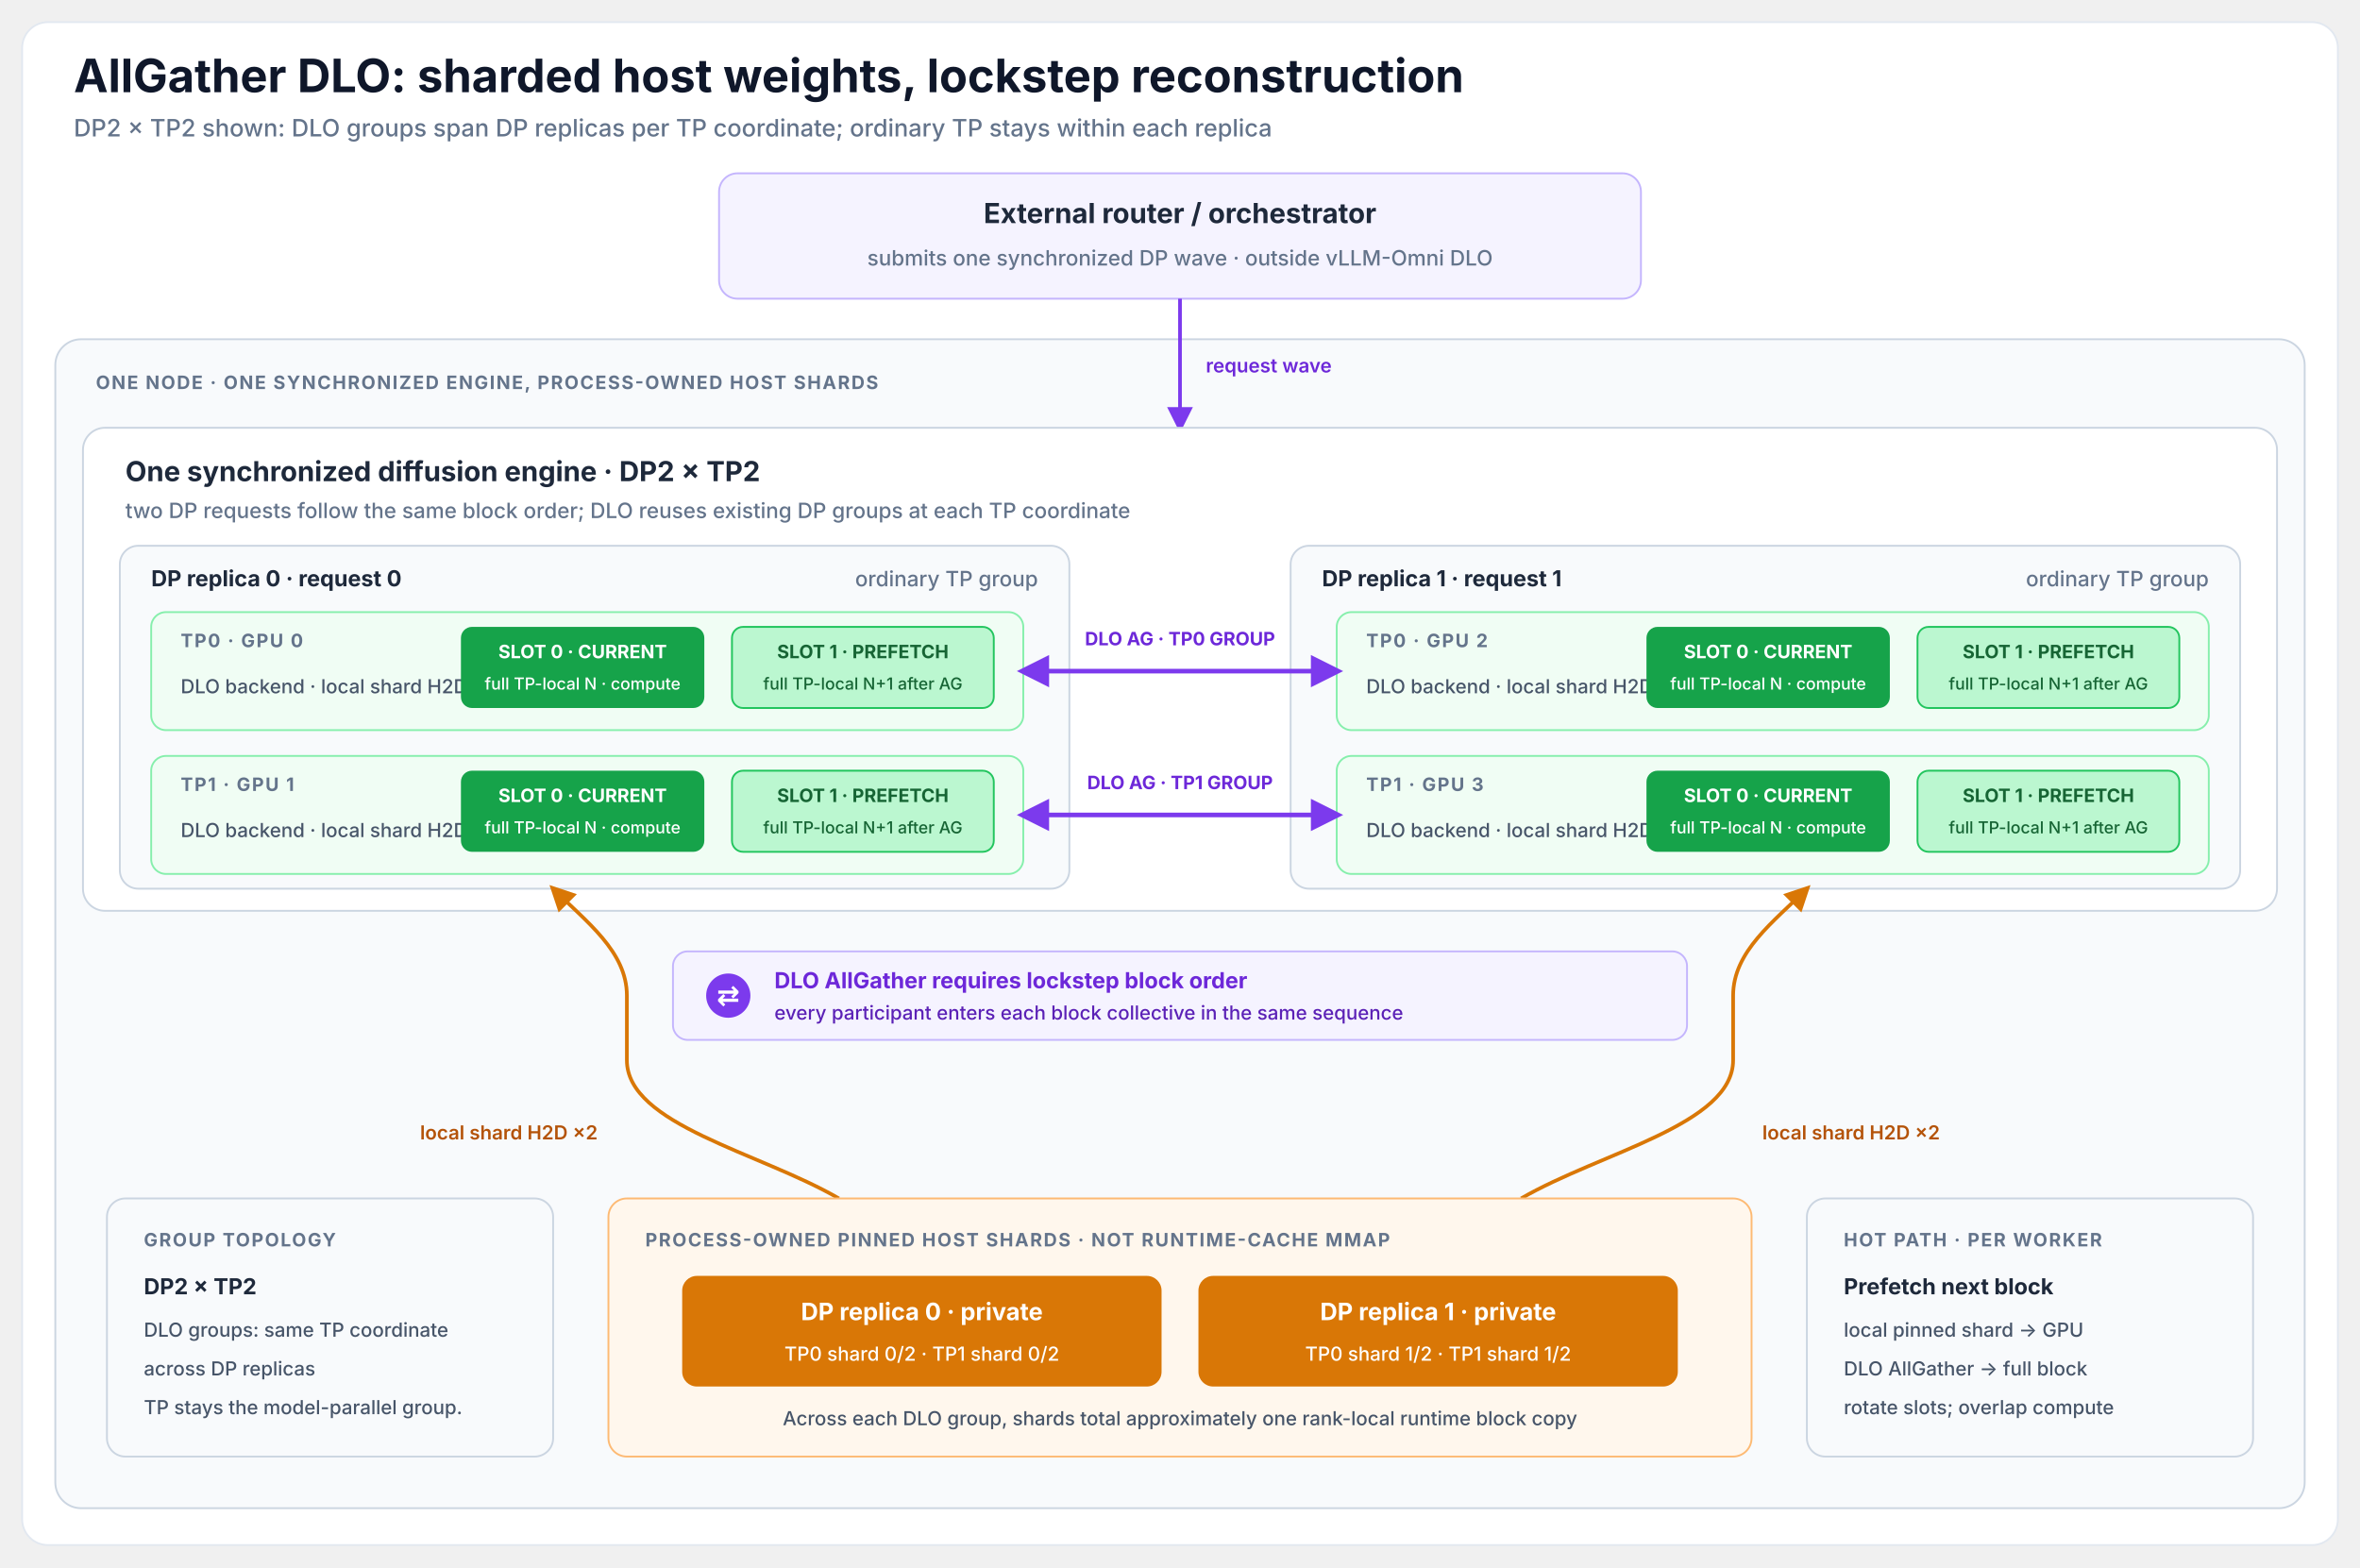
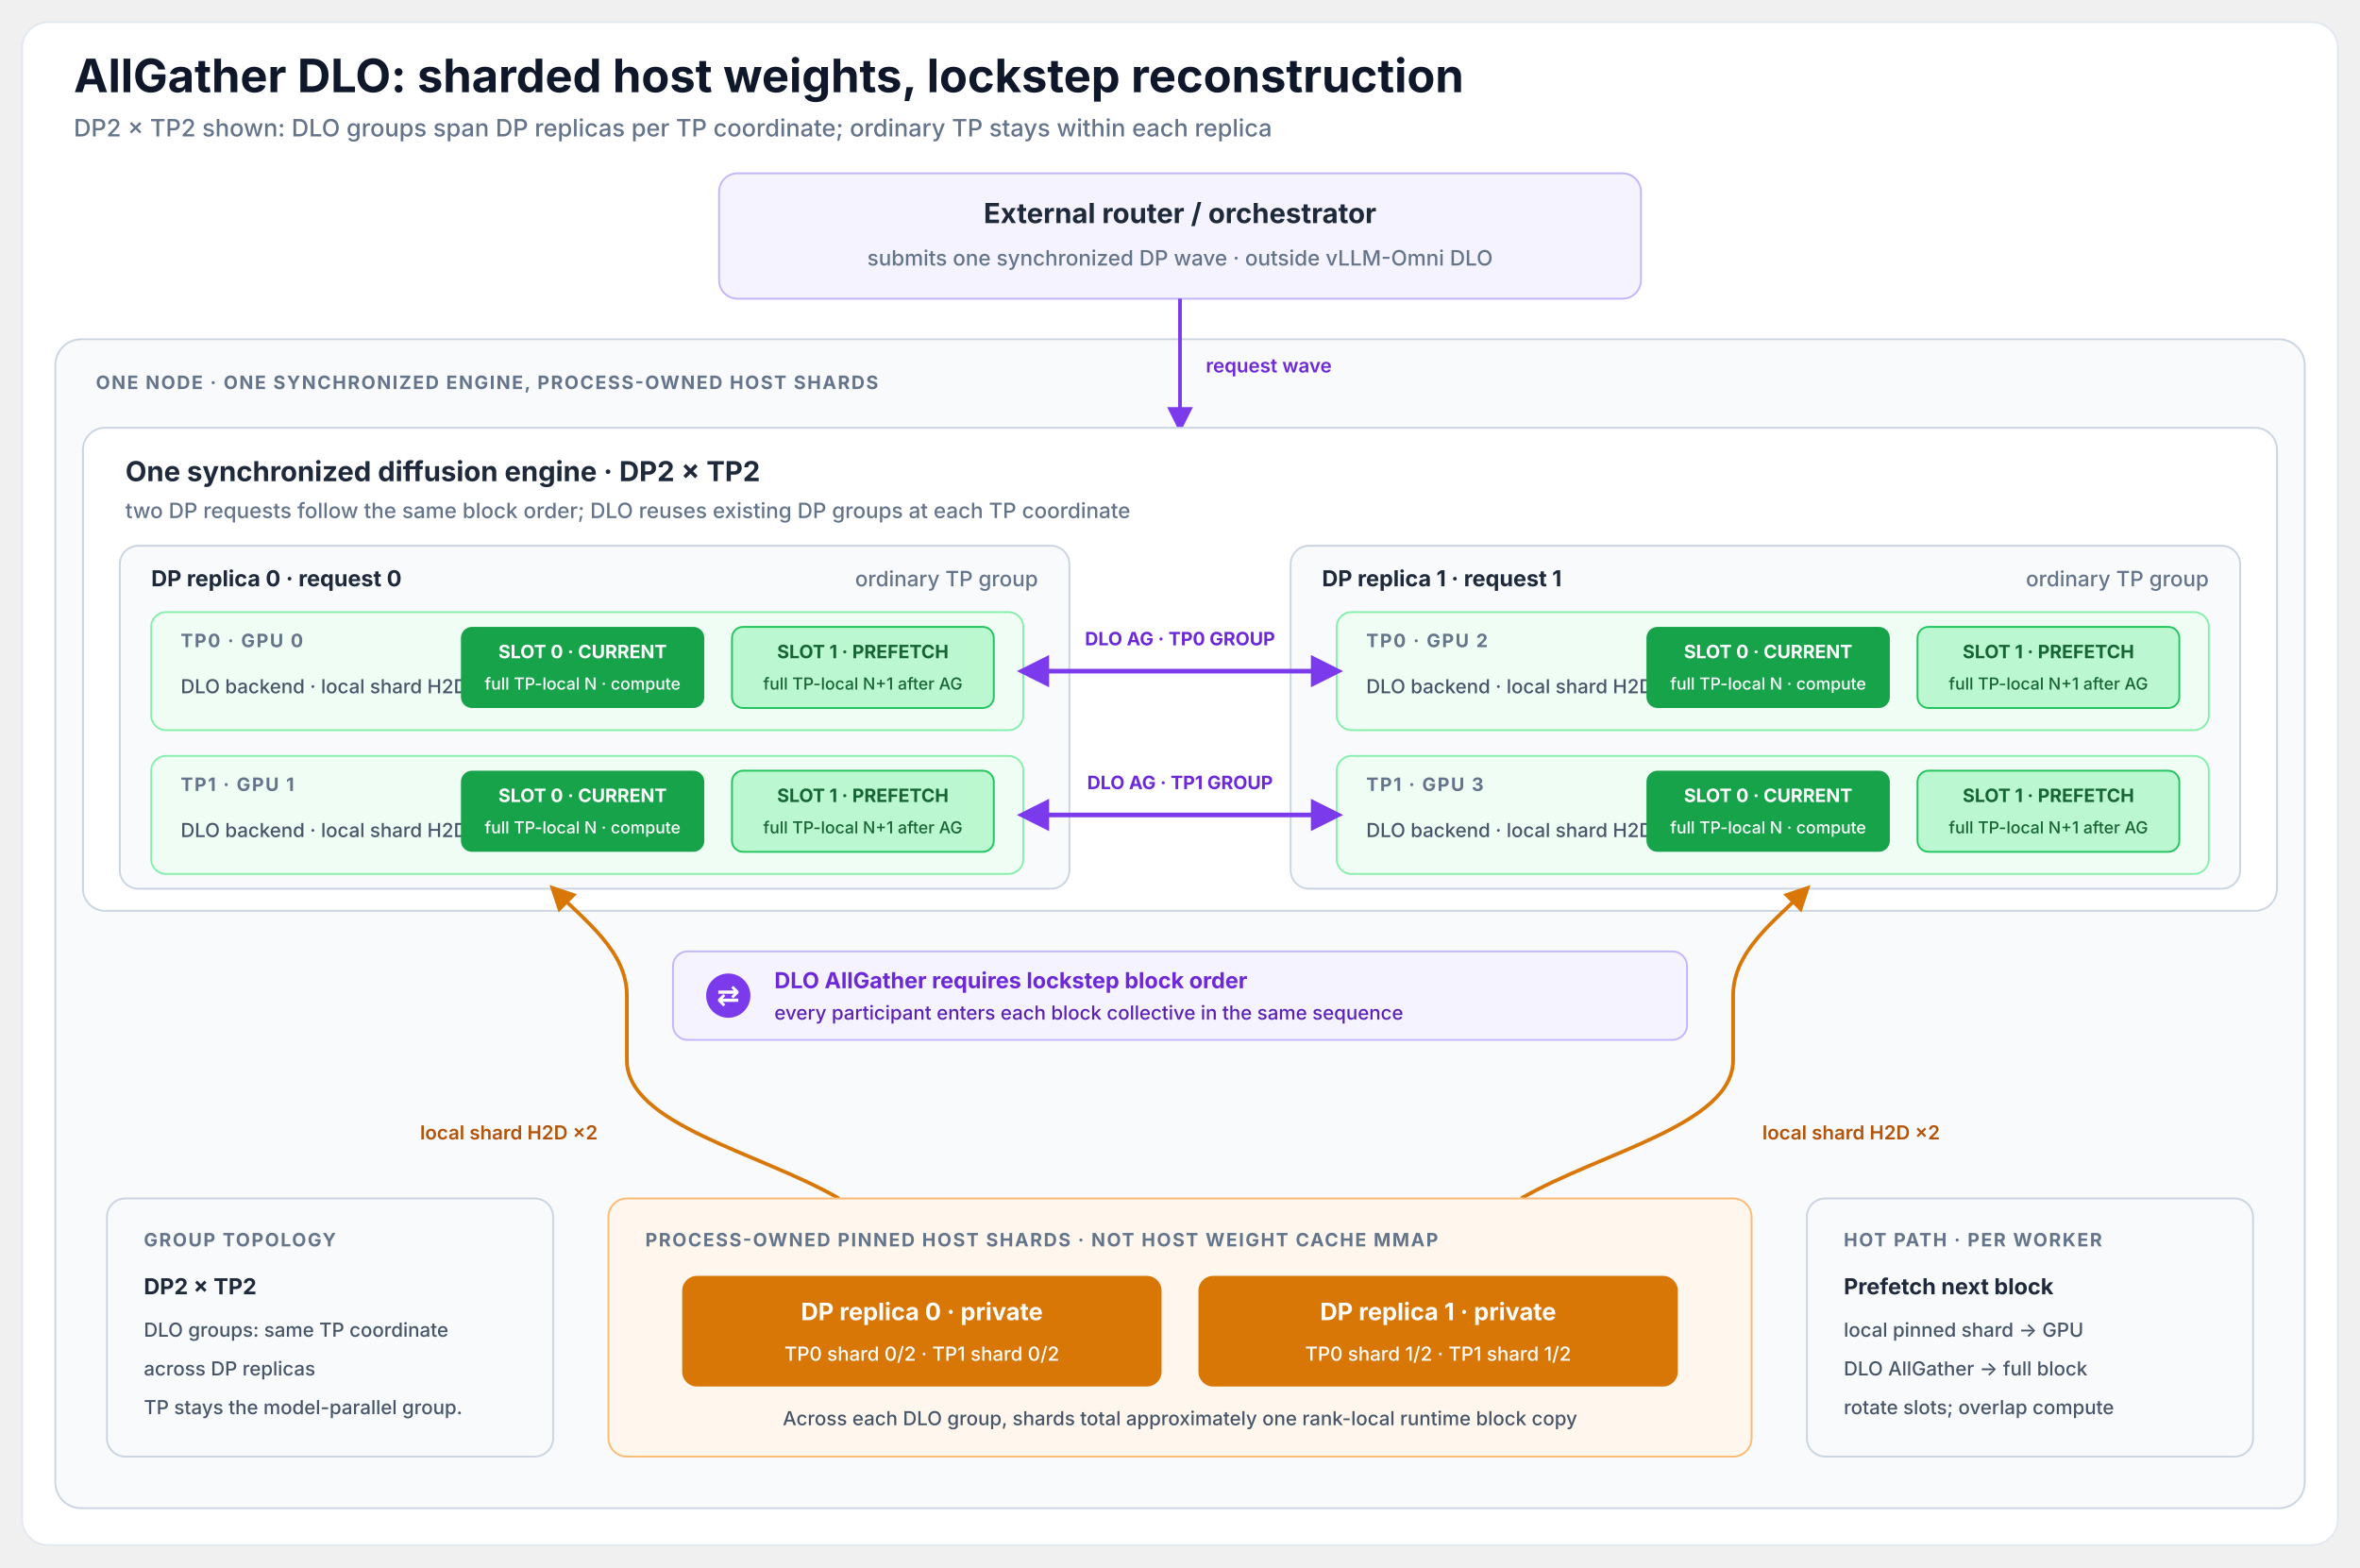
<svg xmlns="http://www.w3.org/2000/svg" width="1280" height="850" viewBox="0 0 1280 850" role="img" aria-labelledby="title desc">
  <defs>
    <marker id="request-arrow" viewBox="0 0 10 10" refX="8" refY="5" markerWidth="7" markerHeight="7" orient="auto">
      <path d="M 0 0 L 10 5 L 0 10 z" fill="#7c3aed" />
    </marker>
    <marker id="h2d-arrow" viewBox="0 0 10 10" refX="8" refY="5" markerWidth="7" markerHeight="7" orient="auto">
      <path d="M 0 0 L 10 5 L 0 10 z" fill="#d97706" />
    </marker>
    <marker id="collective-arrow" viewBox="0 0 10 10" refX="8" refY="5" markerWidth="7" markerHeight="7" orient="auto-start-reverse">
      <path d="M 0 0 L 10 5 L 0 10 z" fill="#7c3aed" />
    </marker>
    <style>
      .canvas { fill: #ffffff; stroke: #e2e8f0; }
      .node { fill: #f8fafc; stroke: #cbd5e1; }
      .engine { fill: #ffffff; stroke: #cbd5e1; }
      .replica { fill: #f8fafc; stroke: #cbd5e1; }
      .router { fill: #f5f3ff; stroke: #c4b5fd; }
      .scope { fill: #f8fafc; stroke: #cbd5e1; }
      .host { fill: #fff7ed; stroke: #fdba74; }
      .shard { fill: #d97706; }
      .gpu { fill: #f0fdf4; stroke: #86efac; }
      .slot-current { fill: #16a34a; }
      .slot-next { fill: #bbf7d0; stroke: #22c55e; }
      .lockstep { fill: #f5f3ff; stroke: #c4b5fd; }
      .title { font: 700 25px system-ui, -apple-system, Segoe UI, sans-serif; fill: #0f172a; }
      .subtitle { font: 500 13px system-ui, -apple-system, Segoe UI, sans-serif; fill: #64748b; }
      .section { font: 700 15px system-ui, -apple-system, Segoe UI, sans-serif; fill: #1e293b; }
      .section-sub { font: 500 11.5px system-ui, -apple-system, Segoe UI, sans-serif; fill: #64748b; }
      .eyebrow { font: 700 10px system-ui, -apple-system, Segoe UI, sans-serif; letter-spacing: .8px; fill: #64748b; }
      .box-title { font: 700 12px system-ui, -apple-system, Segoe UI, sans-serif; fill: #1e293b; }
      .box-text { font: 500 10.5px system-ui, -apple-system, Segoe UI, sans-serif; fill: #475569; }
      .shard-title { font: 700 13px system-ui, -apple-system, Segoe UI, sans-serif; fill: #ffffff; }
      .shard-text { font: 500 10.5px system-ui, -apple-system, Segoe UI, sans-serif; fill: #ffffff; }
      .slot-title { font: 700 10px system-ui, -apple-system, Segoe UI, sans-serif; fill: #ffffff; }
      .slot-text { font: 500 9px system-ui, -apple-system, Segoe UI, sans-serif; fill: #ffffff; }
      .slot-next-title { font: 700 10px system-ui, -apple-system, Segoe UI, sans-serif; fill: #166534; }
      .slot-next-text { font: 500 9px system-ui, -apple-system, Segoe UI, sans-serif; fill: #166534; }
      .request-label { font: 600 10.5px system-ui, -apple-system, Segoe UI, sans-serif; fill: #6d28d9; }
      .h2d-label { font: 600 10.5px system-ui, -apple-system, Segoe UI, sans-serif; fill: #b45309; }
      .collective-label { font: 700 10px system-ui, -apple-system, Segoe UI, sans-serif; fill: #6d28d9; }
      .lock-title { font: 700 12px system-ui, -apple-system, Segoe UI, sans-serif; fill: #6d28d9; }
      .lock-text { font: 500 10.5px system-ui, -apple-system, Segoe UI, sans-serif; fill: #5b21b6; }
      .request-path { fill: none; stroke: #7c3aed; stroke-width: 2; marker-end: url(#request-arrow); }
      .h2d-path { fill: none; stroke: #d97706; stroke-width: 2; marker-end: url(#h2d-arrow); }
      .collective-path { fill: none; stroke: #7c3aed; stroke-width: 2.5; marker-start: url(#collective-arrow); marker-end: url(#collective-arrow); }
    </style>
  </defs>
  <rect x="12" y="12" width="1256" height="826" rx="14" class="canvas" />
  <text id="title-text" x="40" y="50" class="title">AllGather DLO: sharded host weights, lockstep reconstruction</text>
  <text x="40" y="74" class="subtitle">DP2 × TP2 shown: DLO groups span DP replicas per TP coordinate; ordinary TP stays within each replica</text>
  <rect x="390" y="94" width="500" height="68" rx="10" class="router" />
  <text x="640" y="121" text-anchor="middle" class="section">External router / orchestrator</text>
  <text x="640" y="144" text-anchor="middle" class="section-sub">submits one synchronized DP wave · outside vLLM-Omni DLO</text>
  <rect x="30" y="184" width="1220" height="634" rx="14" class="node" />
  <text x="52" y="211" class="eyebrow">ONE NODE · ONE SYNCHRONIZED ENGINE, PROCESS-OWNED HOST SHARDS</text>
  <path d="M 640 162 L 640 232" class="request-path" />
  <text x="654" y="202" class="request-label">request wave</text>
  <rect x="45" y="232" width="1190" height="262" rx="12" class="engine" />
  <text x="68" y="261" class="section">One synchronized diffusion engine · DP2 × TP2</text>
  <text x="68" y="281" class="section-sub">two DP requests follow the same block order; DLO reuses existing DP groups at each TP coordinate</text>
  <rect x="65" y="296" width="515" height="186" rx="10" class="replica" />
  <text x="82" y="318" class="box-title">DP replica 0 · request 0</text>
  <text x="563" y="318" text-anchor="end" class="section-sub">ordinary TP group</text>
  <rect x="82" y="332" width="473" height="64" rx="8" class="gpu" />
  <text x="98" y="351" class="eyebrow">TP0 · GPU 0</text>
  <text x="98" y="376" class="box-text">DLO backend · local shard H2D</text>
  <rect x="250" y="340" width="132" height="44" rx="6" class="slot-current" />
  <text x="316" y="357" text-anchor="middle" class="slot-title">SLOT 0 · CURRENT</text>
  <text x="316" y="374" text-anchor="middle" class="slot-text">full TP-local N · compute</text>
  <rect x="397" y="340" width="142" height="44" rx="6" class="slot-next" />
  <text x="468" y="357" text-anchor="middle" class="slot-next-title">SLOT 1 · PREFETCH</text>
  <text x="468" y="374" text-anchor="middle" class="slot-next-text">full TP-local N+1 after AG</text>
  <rect x="82" y="410" width="473" height="64" rx="8" class="gpu" />
  <text x="98" y="429" class="eyebrow">TP1 · GPU 1</text>
  <text x="98" y="454" class="box-text">DLO backend · local shard H2D</text>
  <rect x="250" y="418" width="132" height="44" rx="6" class="slot-current" />
  <text x="316" y="435" text-anchor="middle" class="slot-title">SLOT 0 · CURRENT</text>
  <text x="316" y="452" text-anchor="middle" class="slot-text">full TP-local N · compute</text>
  <rect x="397" y="418" width="142" height="44" rx="6" class="slot-next" />
  <text x="468" y="435" text-anchor="middle" class="slot-next-title">SLOT 1 · PREFETCH</text>
  <text x="468" y="452" text-anchor="middle" class="slot-next-text">full TP-local N+1 after AG</text>
  <rect x="700" y="296" width="515" height="186" rx="10" class="replica" />
  <text x="717" y="318" class="box-title">DP replica 1 · request 1</text>
  <text x="1198" y="318" text-anchor="end" class="section-sub">ordinary TP group</text>
  <rect x="725" y="332" width="473" height="64" rx="8" class="gpu" />
  <text x="741" y="351" class="eyebrow">TP0 · GPU 2</text>
  <text x="741" y="376" class="box-text">DLO backend · local shard H2D</text>
  <rect x="893" y="340" width="132" height="44" rx="6" class="slot-current" />
  <text x="959" y="357" text-anchor="middle" class="slot-title">SLOT 0 · CURRENT</text>
  <text x="959" y="374" text-anchor="middle" class="slot-text">full TP-local N · compute</text>
  <rect x="1040" y="340" width="142" height="44" rx="6" class="slot-next" />
  <text x="1111" y="357" text-anchor="middle" class="slot-next-title">SLOT 1 · PREFETCH</text>
  <text x="1111" y="374" text-anchor="middle" class="slot-next-text">full TP-local N+1 after AG</text>
  <rect x="725" y="410" width="473" height="64" rx="8" class="gpu" />
  <text x="741" y="429" class="eyebrow">TP1 · GPU 3</text>
  <text x="741" y="454" class="box-text">DLO backend · local shard H2D</text>
  <rect x="893" y="418" width="132" height="44" rx="6" class="slot-current" />
  <text x="959" y="435" text-anchor="middle" class="slot-title">SLOT 0 · CURRENT</text>
  <text x="959" y="452" text-anchor="middle" class="slot-text">full TP-local N · compute</text>
  <rect x="1040" y="418" width="142" height="44" rx="6" class="slot-next" />
  <text x="1111" y="435" text-anchor="middle" class="slot-next-title">SLOT 1 · PREFETCH</text>
  <text x="1111" y="452" text-anchor="middle" class="slot-next-text">full TP-local N+1 after AG</text>
  <text x="640" y="350" text-anchor="middle" class="collective-label">DLO AG · TP0 GROUP</text>
  <path d="M 555 364 L 725 364" class="collective-path" />
  <text x="640" y="428" text-anchor="middle" class="collective-label">DLO AG · TP1 GROUP</text>
  <path d="M 555 442 L 725 442" class="collective-path" />
  <rect x="365" y="516" width="550" height="48" rx="8" class="lockstep" />
  <circle cx="395" cy="540" r="12" fill="#7c3aed" />
  <text x="395" y="545" text-anchor="middle" font-family="system-ui, sans-serif" font-size="15" font-weight="700" fill="#ffffff">⇄</text>
  <text x="420" y="536" class="lock-title">DLO AllGather requires lockstep block order</text>
  <text x="420" y="553" class="lock-text">every participant enters each block collective in the same sequence</text>
  <path d="M 455 650 C 412 625, 340 610, 340 575 L 340 540 C 340 516, 318 500, 300 482" class="h2d-path" />
  <text x="276" y="618" text-anchor="middle" class="h2d-label">local shard H2D ×2</text>
  <path d="M 825 650 C 868 625, 940 610, 940 575 L 940 540 C 940 516, 962 500, 980 482" class="h2d-path" />
  <text x="1004" y="618" text-anchor="middle" class="h2d-label">local shard H2D ×2</text>
  <rect x="58" y="650" width="242" height="140" rx="10" class="scope" />
  <text x="78" y="676" class="eyebrow">GROUP TOPOLOGY</text>
  <text x="78" y="702" class="box-title">DP2 × TP2</text>
  <text x="78" y="725" class="box-text">DLO groups: same TP coordinate</text>
  <text x="78" y="746" class="box-text">across DP replicas</text>
  <text x="78" y="767" class="box-text">TP stays the model-parallel group.</text>
  <rect x="330" y="650" width="620" height="140" rx="10" class="host" />
-   <text x="350" y="676" class="eyebrow">PROCESS-OWNED PINNED HOST SHARDS · NOT RUNTIME-CACHE MMAP</text>
+   <text x="350" y="676" class="eyebrow">PROCESS-OWNED PINNED HOST SHARDS · NOT HOST WEIGHT CACHE MMAP</text>
  <rect x="370" y="692" width="260" height="60" rx="8" class="shard" />
  <text x="500" y="716" text-anchor="middle" class="shard-title">DP replica 0 · private</text>
  <text x="500" y="738" text-anchor="middle" class="shard-text">TP0 shard 0/2 · TP1 shard 0/2</text>
  <rect x="650" y="692" width="260" height="60" rx="8" class="shard" />
  <text x="780" y="716" text-anchor="middle" class="shard-title">DP replica 1 · private</text>
  <text x="780" y="738" text-anchor="middle" class="shard-text">TP0 shard 1/2 · TP1 shard 1/2</text>
  <text x="640" y="773" text-anchor="middle" class="box-text">Across each DLO group, shards total approximately one rank-local runtime block copy</text>
  <rect x="980" y="650" width="242" height="140" rx="10" class="scope" />
  <text x="1000" y="676" class="eyebrow">HOT PATH · PER WORKER</text>
  <text x="1000" y="702" class="box-title">Prefetch next block</text>
  <text x="1000" y="725" class="box-text">local pinned shard → GPU</text>
  <text x="1000" y="746" class="box-text">DLO AllGather → full block</text>
  <text x="1000" y="767" class="box-text">rotate slots; overlap compute</text>
</svg>
